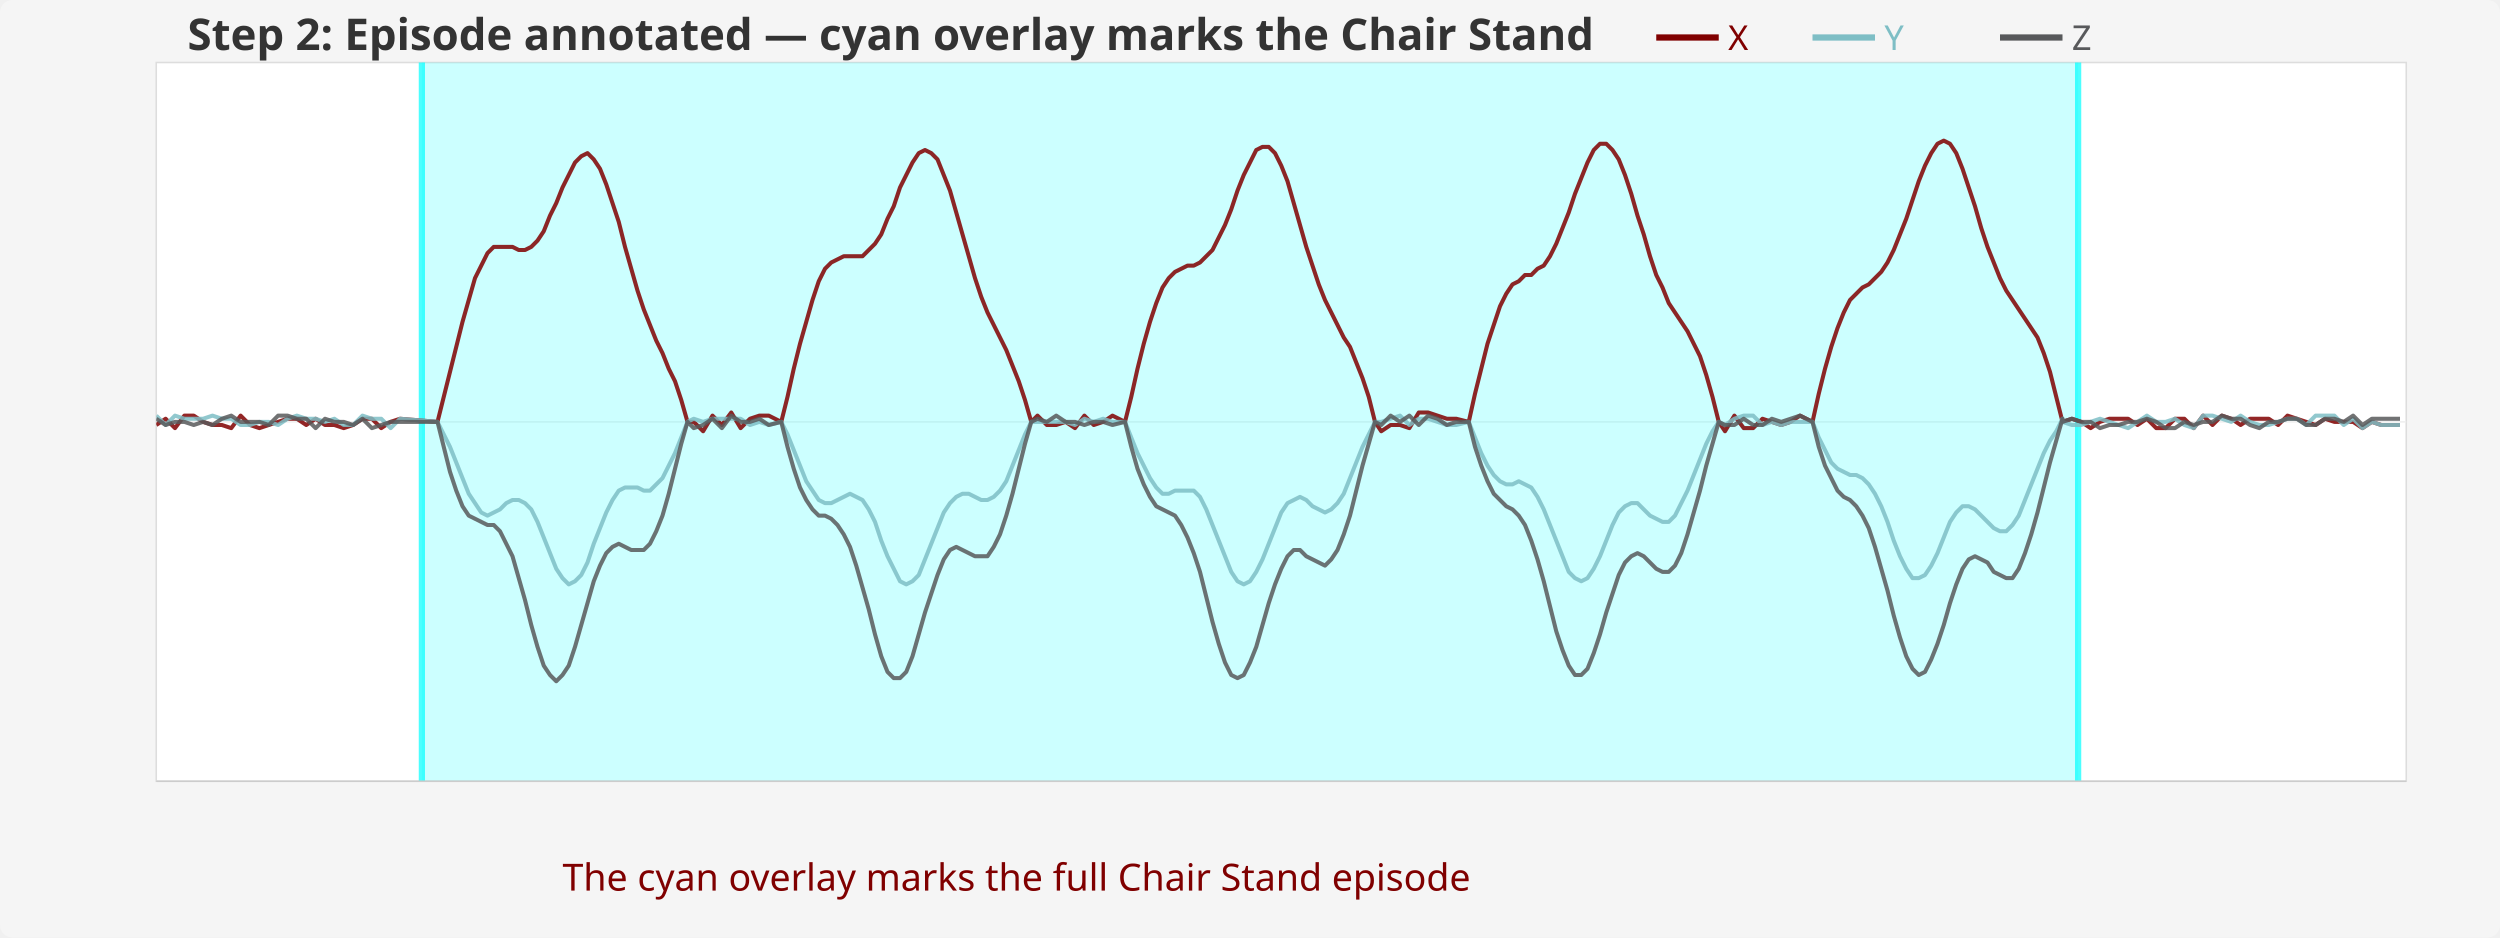
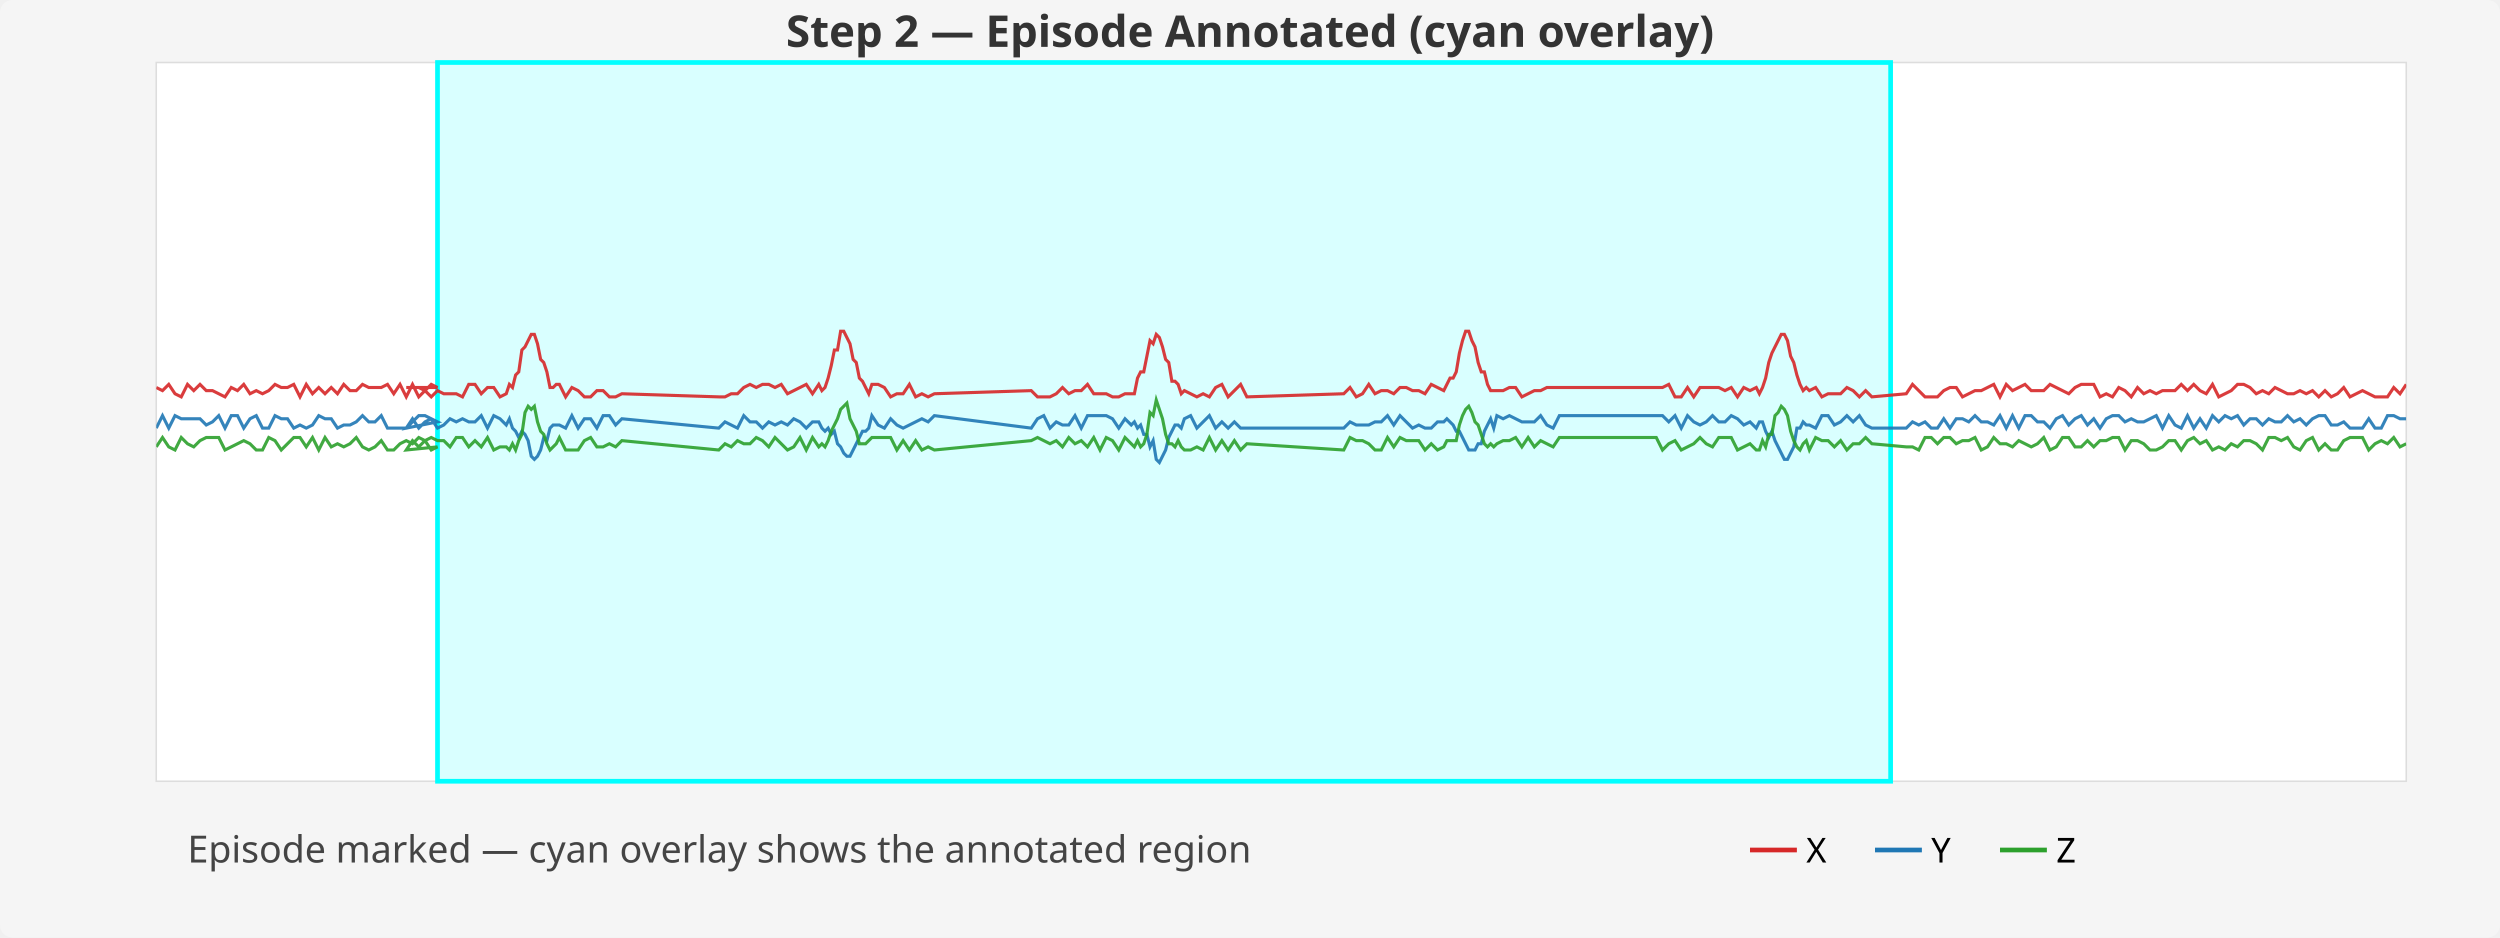
<svg xmlns="http://www.w3.org/2000/svg" width="800" height="300" viewBox="0 0 800 300">
  <style>
    .title { font: bold 14px sans-serif; fill: #333; }
-     .instruction { font: 12px sans-serif; fill: #800000; }
    .legend-text { font: 11px sans-serif; }
+     .instruction { font: 12px sans-serif; fill: #444; }
  </style>
  <defs>
-     <clipPath id="s2-plot">
+     <clipPath id="s2-clip">
      <rect x="50" y="20" width="720" height="230" />
    </clipPath>
  </defs>
  <rect width="800" height="300" fill="#f5f5f5" rx="4" />
  <rect x="50" y="20" width="720" height="230" fill="white" stroke="#ddd" stroke-width="0.5" />
-   <text x="60" y="16" class="title">Step 2: Episode annotated — cyan overlay marks the Chair Stand</text>
-   <line x1="530" y1="12" x2="550" y2="12" stroke="#800000" stroke-width="2" />
-   <text x="553" y="16" class="legend-text" fill="#800000">X</text>
-   <line x1="580" y1="12" x2="600" y2="12" stroke="#7EBEC5" stroke-width="2" />
-   <text x="603" y="16" class="legend-text" fill="#7EBEC5">Y</text>
-   <line x1="640" y1="12" x2="660" y2="12" stroke="#58595b" stroke-width="2" />
-   <text x="663" y="16" class="legend-text" fill="#58595b">Z</text>
-   <line x1="50" y1="135" x2="770" y2="135" stroke="#eee" stroke-width="0.5" />
-   <rect x="135" y="20" width="530" height="230" fill="cyan" opacity="0.2" />
-   <line x1="135" y1="20" x2="135" y2="250" stroke="cyan" stroke-width="2" opacity="0.7" />
-   <line x1="665" y1="20" x2="665" y2="250" stroke="cyan" stroke-width="2" opacity="0.7" />
-   <g clip-path="url(#s2-plot)">
-     <polyline fill="none" stroke="#800000" stroke-width="1.3" opacity="0.85" stroke-linejoin="round" points="50,136 53,134 56,137 59,133 62,133 65,135 68,136 71,136 74,137 77,133 80,136 83,137 86,136 89,135 92,134 95,134 98,136 101,134 104,136 107,136 110,137 113,136 116,134 119,134 122,137 125,135 128,134 140,135 142,127 144,119 146,111 148,103 150,96 152,89 154,85 156,81 158,79 160,79 162,79 164,79 166,80 168,80 170,79 172,77 174,74 176,69 178,65 180,60 182,56 184,52 186,50 188,49 190,51 192,54 194,59 196,65 198,71 200,79 202,86 204,93 206,99 208,104 210,109 212,113 214,118 216,122 218,128 220,135 222,135 225,138 228,133 231,136 234,132 237,137 240,134 243,133 246,133 250,135 252,127 254,118 256,110 258,103 260,96 262,90 264,86 266,84 268,83 270,82 272,82 274,82 276,82 278,80 280,78 282,75 284,70 286,66 288,60 290,56 292,52 294,49 296,48 298,49 300,51 302,56 304,61 306,68 308,75 310,82 312,89 314,95 316,100 318,104 320,108 322,112 324,117 326,122 328,128 330,135 332,133 335,136 338,136 341,135 344,137 347,133 350,136 353,135 356,133 360,135 362,127 364,118 366,110 368,103 370,97 372,92 374,89 376,87 378,86 380,85 382,85 384,84 386,82 388,80 390,76 392,72 394,67 396,61 398,56 400,52 402,48 404,47 406,47 408,49 410,53 412,58 414,65 416,72 418,79 420,85 422,91 424,96 426,100 428,104 430,108 432,111 434,116 436,121 438,127 440,135 442,138 445,136 448,136 451,137 454,132 457,132 460,133 463,134 466,134 470,135 472,126 474,118 476,110 478,104 480,98 482,94 484,91 486,90 488,88 490,88 492,86 494,85 496,82 498,78 500,73 502,68 504,62 506,57 508,52 510,48 512,46 514,46 516,48 518,51 520,56 522,62 524,69 526,75 528,82 530,88 532,92 534,97 536,100 538,103 540,106 542,110 544,114 546,120 548,127 550,135 552,138 555,133 558,137 561,137 564,134 567,135 570,136 573,135 576,133 580,135 582,126 584,118 586,111 588,105 590,100 592,96 594,94 596,92 598,91 600,89 602,87 604,84 606,80 608,75 610,70 612,64 614,58 616,53 618,49 620,46 622,45 624,46 626,49 628,54 630,60 632,66 634,73 636,79 638,84 640,89 642,93 644,96 646,99 648,102 650,105 652,108 654,113 656,119 658,127 660,135 660,135 663,134 666,135 669,137 672,135 675,134 678,134 681,134 684,136 687,134 690,137 693,137 696,134 699,134 702,137 705,133 708,136 711,133 714,134 717,136 720,134 723,134 726,134 729,136 732,133 735,134 738,135 741,136 744,134 747,135 750,135 753,135 756,137 759,135 762,136 765,136 768,136" />
-     <polyline fill="none" stroke="#7EBEC5" stroke-width="1.3" opacity="0.85" stroke-linejoin="round" points="50,133 53,136 56,133 59,134 62,134 65,134 68,133 71,134 74,134 77,136 80,136 83,135 86,135 89,136 92,134 95,133 98,134 101,134 104,135 107,134 110,136 113,136 116,133 119,134 122,134 125,137 128,134 140,135 142,139 144,143 146,148 148,153 150,158 152,161 154,164 156,165 158,164 160,163 162,161 164,160 166,160 168,161 170,163 172,167 174,172 176,177 178,182 180,185 182,187 184,186 186,184 188,180 190,174 192,169 194,164 196,160 198,157 200,156 202,156 204,156 206,157 208,157 210,155 212,153 214,149 216,145 218,140 220,135 222,134 225,135 228,134 231,134 234,134 237,134 240,136 243,135 246,136 250,135 252,139 254,144 256,149 258,154 260,157 262,160 264,161 266,161 268,160 270,159 272,158 274,159 276,160 278,163 280,167 282,173 284,178 286,182 288,186 290,187 292,186 294,184 296,179 298,174 300,169 302,164 304,161 306,159 308,158 310,158 312,159 314,160 316,160 318,159 320,157 322,154 324,149 326,144 328,139 330,135 332,135 335,135 338,135 341,135 344,136 347,134 350,135 353,134 356,135 360,135 362,140 364,145 366,149 368,153 370,156 372,158 374,158 376,157 378,157 380,157 382,157 384,159 386,163 388,168 390,173 392,178 394,183 396,186 398,187 400,186 402,183 404,179 406,174 408,169 410,164 412,161 414,160 416,159 418,160 420,162 422,163 424,164 426,163 428,161 430,158 432,153 434,148 436,143 438,139 440,135 442,135 445,134 448,133 451,136 454,134 457,134 460,135 463,136 466,136 470,135 472,140 474,145 476,149 478,152 480,154 482,155 484,155 486,154 488,155 490,156 492,159 494,163 496,168 498,173 500,178 502,183 504,185 506,186 508,185 510,182 512,178 514,173 516,168 518,164 520,162 522,161 524,161 526,163 528,165 530,166 532,167 534,167 536,165 538,161 540,157 542,152 544,147 546,142 548,138 550,135 552,136 555,134 558,133 561,133 564,136 567,135 570,136 573,135 576,135 580,135 582,140 584,144 586,148 588,150 590,151 592,152 594,152 596,153 598,155 600,158 602,162 604,167 606,173 608,178 610,182 612,185 614,185 616,184 618,181 620,177 622,172 624,167 626,164 628,162 630,162 632,163 634,165 636,167 638,169 640,170 642,170 644,168 646,165 648,160 650,155 652,150 654,145 656,141 658,138 660,134 660,135 663,136 666,136 669,135 672,134 675,135 678,136 681,137 684,135 687,133 690,135 693,135 696,134 699,136 702,137 705,133 708,133 711,134 714,135 717,133 720,135 723,136 726,136 729,135 732,134 735,134 738,136 741,133 744,133 747,133 750,136 753,134 756,137 759,135 762,136 765,136 768,136" />
-     <polyline fill="none" stroke="#58595b" stroke-width="1.3" opacity="0.85" stroke-linejoin="round" points="50,134 53,136 56,135 59,135 62,136 65,135 68,136 71,134 74,133 77,135 80,135 83,135 86,136 89,133 92,133 95,134 98,134 101,137 104,134 107,135 110,135 113,136 116,134 119,137 122,136 125,135 128,135 140,135 142,143 144,151 146,157 148,162 150,165 152,166 154,167 156,168 158,168 160,170 162,174 164,178 166,185 168,192 170,200 172,207 174,213 176,216 178,218 180,216 182,213 184,207 186,200 188,193 190,186 192,181 194,177 196,175 198,174 200,175 202,176 204,176 206,176 208,174 210,170 212,165 214,158 216,150 218,142 220,135 222,137 225,136 228,134 231,137 234,133 237,135 240,135 243,134 246,136 250,135 252,143 254,150 256,156 258,160 260,163 262,165 264,165 266,166 268,168 270,171 272,175 274,181 276,188 278,195 280,203 282,210 284,215 286,217 288,217 290,215 292,210 294,203 296,196 298,190 300,184 302,179 304,176 306,175 308,176 310,177 312,178 314,178 316,178 318,175 320,171 322,165 324,158 326,150 328,142 330,135 332,134 335,135 338,133 341,135 344,135 347,136 350,135 353,135 356,136 360,135 362,143 364,150 366,155 368,159 370,162 372,163 374,164 376,165 378,168 380,172 382,177 384,183 386,191 388,199 390,206 392,212 394,216 396,217 398,216 400,212 402,207 404,200 406,193 408,187 410,182 412,178 414,176 416,176 418,178 420,179 422,180 424,181 426,179 428,176 430,171 432,165 434,157 436,149 438,142 440,135 442,136 445,133 448,135 451,133 454,136 457,133 460,134 463,136 466,135 470,135 472,143 474,149 476,154 478,158 480,160 482,162 484,163 486,165 488,168 490,173 492,179 494,186 496,194 498,202 500,208 502,213 504,216 506,216 508,214 510,209 512,203 514,196 516,190 518,184 520,180 522,178 524,177 526,178 528,180 530,182 532,183 534,183 536,181 538,177 540,171 542,164 544,157 546,149 548,142 550,135 552,136 555,136 558,134 561,136 564,136 567,134 570,135 573,134 576,133 580,135 582,143 584,149 586,153 588,157 590,159 592,160 594,162 596,165 598,169 600,175 602,182 604,189 606,197 608,204 610,210 612,214 614,216 616,215 618,211 620,206 622,200 624,193 626,187 628,182 630,179 632,178 634,179 636,180 638,183 640,184 642,185 644,185 646,182 648,177 650,171 652,164 654,156 656,148 658,141 660,134 660,135 663,134 666,135 669,135 672,137 675,136 678,136 681,135 684,135 687,134 690,135 693,137 696,137 699,135 702,136 705,135 708,135 711,133 714,134 717,134 720,136 723,137 726,135 729,135 732,134 735,134 738,136 741,136 744,134 747,134 750,135 753,133 756,136 759,134 762,134 765,134 768,134" />
-   </g>
-   <line x1="50" y1="250" x2="770" y2="250" stroke="#ccc" stroke-width="0.5" />
-   <text x="180" y="285" class="instruction">The cyan overlay marks the full Chair Stand episode</text>
+   <text x="400" y="15" text-anchor="middle" class="title">Step 2 — Episode Annotated (cyan overlay)</text>
+   <line x1="560" y1="272" x2="575" y2="272" stroke="#d62728" stroke-width="1.5" />
+   <text x="578" y="276" class="legend-text">X</text>
+   <line x1="600" y1="272" x2="615" y2="272" stroke="#1f77b4" stroke-width="1.5" />
+   <text x="618" y="276" class="legend-text">Y</text>
+   <line x1="640" y1="272" x2="655" y2="272" stroke="#2ca02c" stroke-width="1.5" />
+   <text x="658" y="276" class="legend-text">Z</text>
+   <rect x="140" y="20" width="465" height="230" fill="cyan" opacity="0.15" />
+   <rect x="140" y="20" width="465" height="230" fill="none" stroke="cyan" stroke-width="1.5" />
+   <polyline clip-path="url(#s2-clip)" fill="none" stroke="#d62728" stroke-width="1" opacity="0.9" points="50,124 52,125 54,123 56,126 58,127 60,123 62,125 64,123 66,125 68,125 70,126 72,127 74,124 76,125 78,123 80,126 82,125 84,126 86,125 88,123 90,124 92,124 94,123 96,127 98,123 100,126 102,124 104,126 106,124 108,126 110,123 112,125 114,125 116,123 118,124 120,124 122,124 124,123 126,126 128,123 130,127 132,123 134,127 136,125 138,123 140,124 130,124 132,124 134,124 136,125 138,127 140,125 142,126 144,126 146,126 148,127 150,123 152,123 154,126 156,124 158,124 160,127 162,126 163,123 164,124 165,120 166,119 167,112 168,111 169,109 170,107 171,107 172,110 173,115 174,116 175,119 176,124 177,124 178,123 179,123 181,127 183,124 185,125 187,127 189,127 191,125 193,125 195,127 197,127 199,126 230,127 232,127 234,126 236,126 238,124 240,123 242,124 244,123 246,123 248,124 250,123 252,126 254,125 256,124 258,123 260,126 262,123 263,125 264,124 265,121 266,117 267,112 268,112 269,106 270,106 271,108 272,110 273,115 274,116 275,121 276,122 277,124 278,126 279,123 281,123 283,124 285,127 287,126 289,126 291,123 293,127 295,126 297,127 299,126 330,125 332,127 334,127 336,127 338,126 340,124 342,126 344,125 346,125 348,123 350,126 352,126 354,126 356,127 358,127 360,126 362,126 363,126 364,121 365,119 366,119 367,114 368,109 369,110 370,107 371,108 372,111 373,115 374,116 375,122 376,122 377,123 378,126 379,125 381,126 383,127 385,126 387,127 389,124 391,123 393,127 395,125 397,123 399,127 430,126 432,124 434,127 436,126 438,123 440,126 442,125 444,125 446,126 448,124 450,124 452,125 454,125 456,126 458,123 460,124 462,125 463,123 464,121 465,121 466,119 467,113 468,109 469,106 470,106 471,109 472,111 473,116 474,119 475,119 476,123 477,125 478,125 479,125 481,125 483,124 485,124 487,127 489,126 491,125 493,125 495,124 497,124 499,124 530,124 532,124 534,123 536,127 538,127 540,124 542,127 544,124 546,124 548,124 550,124 552,125 554,124 556,127 558,124 560,125 562,124 563,126 564,124 565,121 566,116 567,113 568,111 569,109 570,107 571,107 572,109 573,114 574,116 575,120 576,123 577,125 578,124 579,125 581,124 583,127 585,126 587,126 589,126 591,124 593,125 595,127 597,125 599,127 610,126 612,123 614,125 616,127 618,127 620,127 622,125 624,124 626,124 628,127 630,126 632,125 634,125 636,124 638,123 640,127 642,123 644,125 646,124 648,123 650,125 652,125 654,125 656,123 658,124 660,125 662,126 664,124 666,123 668,123 670,123 672,127 674,126 676,127 678,124 680,125 682,127 684,124 686,126 688,125 690,126 692,125 694,125 696,125 698,123 700,125 702,123 704,125 706,126 708,123 710,127 712,126 714,125 716,123 718,123 720,124 722,126 724,125 726,126 728,124 730,125 732,126 734,126 736,125 738,126 740,125 742,127 744,125 746,127 748,126 750,124 752,127 754,126 756,125 758,126 760,127 762,127 764,127 766,124 768,126 770,123" />
+   <polyline clip-path="url(#s2-clip)" fill="none" stroke="#1f77b4" stroke-width="1" opacity="0.9" points="50,137 52,133 54,137 56,133 58,134 60,134 62,134 64,134 66,136 68,135 70,133 72,137 74,133 76,133 78,137 80,134 82,133 84,137 86,137 88,133 90,134 92,134 94,137 96,136 98,137 100,136 102,133 104,134 106,134 108,137 110,136 112,136 114,135 116,133 118,135 120,135 122,133 124,137 126,137 128,137 130,137 132,134 134,137 136,135 138,134 140,135 130,137 132,135 134,133 136,133 138,134 140,137 142,136 144,134 146,135 148,134 150,135 152,135 154,133 156,137 158,133 160,134 162,136 163,134 164,137 165,138 166,140 167,138 168,139 169,141 170,146 171,147 172,146 173,144 174,140 175,141 176,137 177,136 178,136 179,136 181,137 183,133 185,137 187,134 189,134 191,137 193,133 195,133 197,136 199,134 230,137 232,135 234,136 236,137 238,133 240,135 242,135 244,137 246,135 248,136 250,135 252,136 254,134 256,135 258,137 260,135 262,135 263,137 264,138 265,137 266,139 267,138 268,142 269,143 270,145 271,146 272,146 273,144 274,142 275,140 276,138 277,138 278,137 279,133 281,136 283,137 285,134 287,136 289,137 291,136 293,135 295,134 297,135 299,133 330,137 332,134 334,133 336,137 338,135 340,136 342,136 344,133 346,137 348,133 350,133 352,133 354,133 356,134 358,137 360,134 362,136 363,135 364,137 365,136 366,139 367,139 368,143 369,141 370,147 371,148 372,146 373,144 374,140 375,138 376,136 377,136 378,137 379,134 381,133 383,137 385,135 387,133 389,137 391,135 393,137 395,135 397,137 399,137 430,137 432,135 434,136 436,136 438,136 440,135 442,135 444,133 446,136 448,133 450,135 452,137 454,136 456,137 458,137 460,135 462,135 463,134 464,135 465,136 466,138 467,138 468,140 469,142 470,144 471,144 472,144 473,142 474,142 475,138 476,136 477,134 478,137 479,133 481,134 483,133 485,134 487,135 489,135 491,135 493,133 495,136 497,137 499,133 530,133 532,133 534,135 536,133 538,137 540,133 542,135 544,136 546,135 548,133 550,135 552,135 554,133 556,134 558,136 560,135 562,137 563,135 564,135 565,138 566,140 567,138 568,141 569,143 570,145 571,147 572,147 573,145 574,143 575,137 576,137 577,135 578,136 579,136 581,137 583,133 585,133 587,136 589,135 591,133 593,135 595,133 597,136 599,137 610,137 612,135 614,136 616,135 618,137 620,137 622,134 624,137 626,134 628,134 630,135 632,133 634,135 636,135 638,136 640,133 642,137 644,133 646,137 648,133 650,133 652,135 654,135 656,137 658,134 660,133 662,136 664,134 666,133 668,136 670,134 672,137 674,134 676,133 678,133 680,135 682,134 684,135 686,135 688,134 690,133 692,137 694,133 696,136 698,137 700,133 702,137 704,134 706,137 708,133 710,135 712,133 714,134 716,133 718,136 720,134 722,134 724,136 726,134 728,135 730,135 732,133 734,135 736,134 738,136 740,134 742,133 744,133 746,136 748,136 750,135 752,137 754,137 756,137 758,134 760,137 762,137 764,133 766,133 768,134 770,134" />
+   <polyline clip-path="url(#s2-clip)" fill="none" stroke="#2ca02c" stroke-width="1" opacity="0.9" points="50,143 52,140 54,143 56,144 58,140 60,142 62,143 64,141 66,140 68,140 70,140 72,144 74,143 76,142 78,141 80,142 82,144 84,144 86,140 88,141 90,144 92,142 94,140 96,140 98,143 100,140 102,144 104,140 106,143 108,142 110,143 112,142 114,140 116,143 118,144 120,143 122,141 124,144 126,144 128,142 130,141 132,142 134,140 136,141 138,144 140,143 130,144 132,141 134,143 136,141 138,140 140,141 142,141 144,143 146,140 148,140 150,143 152,141 154,143 156,140 158,144 160,143 162,143 163,144 164,142 165,144 166,141 167,139 168,132 169,130 170,131 171,130 172,135 173,138 174,139 175,142 176,144 177,143 178,142 179,140 181,144 183,144 185,144 187,141 189,140 191,143 193,143 195,142 197,143 199,141 230,144 232,142 234,143 236,141 238,142 240,142 242,140 244,141 246,143 248,140 250,142 252,144 254,143 256,140 258,144 260,140 262,143 263,142 264,143 265,141 266,138 267,136 268,134 269,131 270,130 271,129 272,134 273,136 274,138 275,142 276,142 277,142 278,141 279,140 281,140 283,140 285,140 287,144 289,141 291,144 293,141 295,144 297,143 299,144 330,141 332,140 334,141 336,142 338,141 340,143 342,140 344,142 346,141 348,143 350,140 352,144 354,140 356,141 358,144 360,140 362,142 363,143 364,141 365,143 366,142 367,139 368,132 369,133 370,128 371,131 372,134 373,139 374,142 375,142 376,143 377,141 378,143 379,144 381,144 383,143 385,144 387,140 389,144 391,141 393,144 395,141 397,144 399,142 430,144 432,140 434,141 436,141 438,142 440,144 442,144 444,140 446,143 448,140 450,141 452,141 454,141 456,144 458,142 460,144 462,143 463,141 464,141 465,141 466,141 467,136 468,133 469,131 470,130 471,132 472,135 473,136 474,139 475,142 476,143 477,142 478,143 479,142 481,141 483,141 485,140 487,143 489,140 491,143 493,141 495,142 497,143 499,140 530,140 532,144 534,142 536,141 538,144 540,143 542,142 544,140 546,142 548,143 550,140 552,140 554,140 556,144 558,143 560,142 562,144 563,144 564,141 565,143 566,139 567,139 568,133 569,132 570,130 571,131 572,133 573,138 574,141 575,143 576,144 577,142 578,141 579,144 581,140 583,141 585,141 587,143 589,141 591,144 593,142 595,142 597,140 599,142 610,143 612,143 614,144 616,140 618,140 620,142 622,140 624,140 626,142 628,141 630,141 632,140 634,144 636,143 638,140 640,142 642,142 644,143 646,141 648,142 650,143 652,142 654,140 656,144 658,143 660,140 662,140 664,143 666,143 668,141 670,143 672,141 674,141 676,140 678,140 680,144 682,141 684,141 686,142 688,144 690,144 692,143 694,141 696,141 698,144 700,141 702,140 704,142 706,141 708,144 710,143 712,144 714,142 716,143 718,141 720,141 722,142 724,144 726,140 728,140 730,141 732,140 734,143 736,144 738,141 740,140 742,144 744,142 746,144 748,144 750,141 752,140 754,140 756,140 758,144 760,142 762,141 764,142 766,140 768,143 770,142" />
+   <text x="60" y="276" class="instruction">Episode marked — cyan overlay shows the annotated region</text>
</svg>
